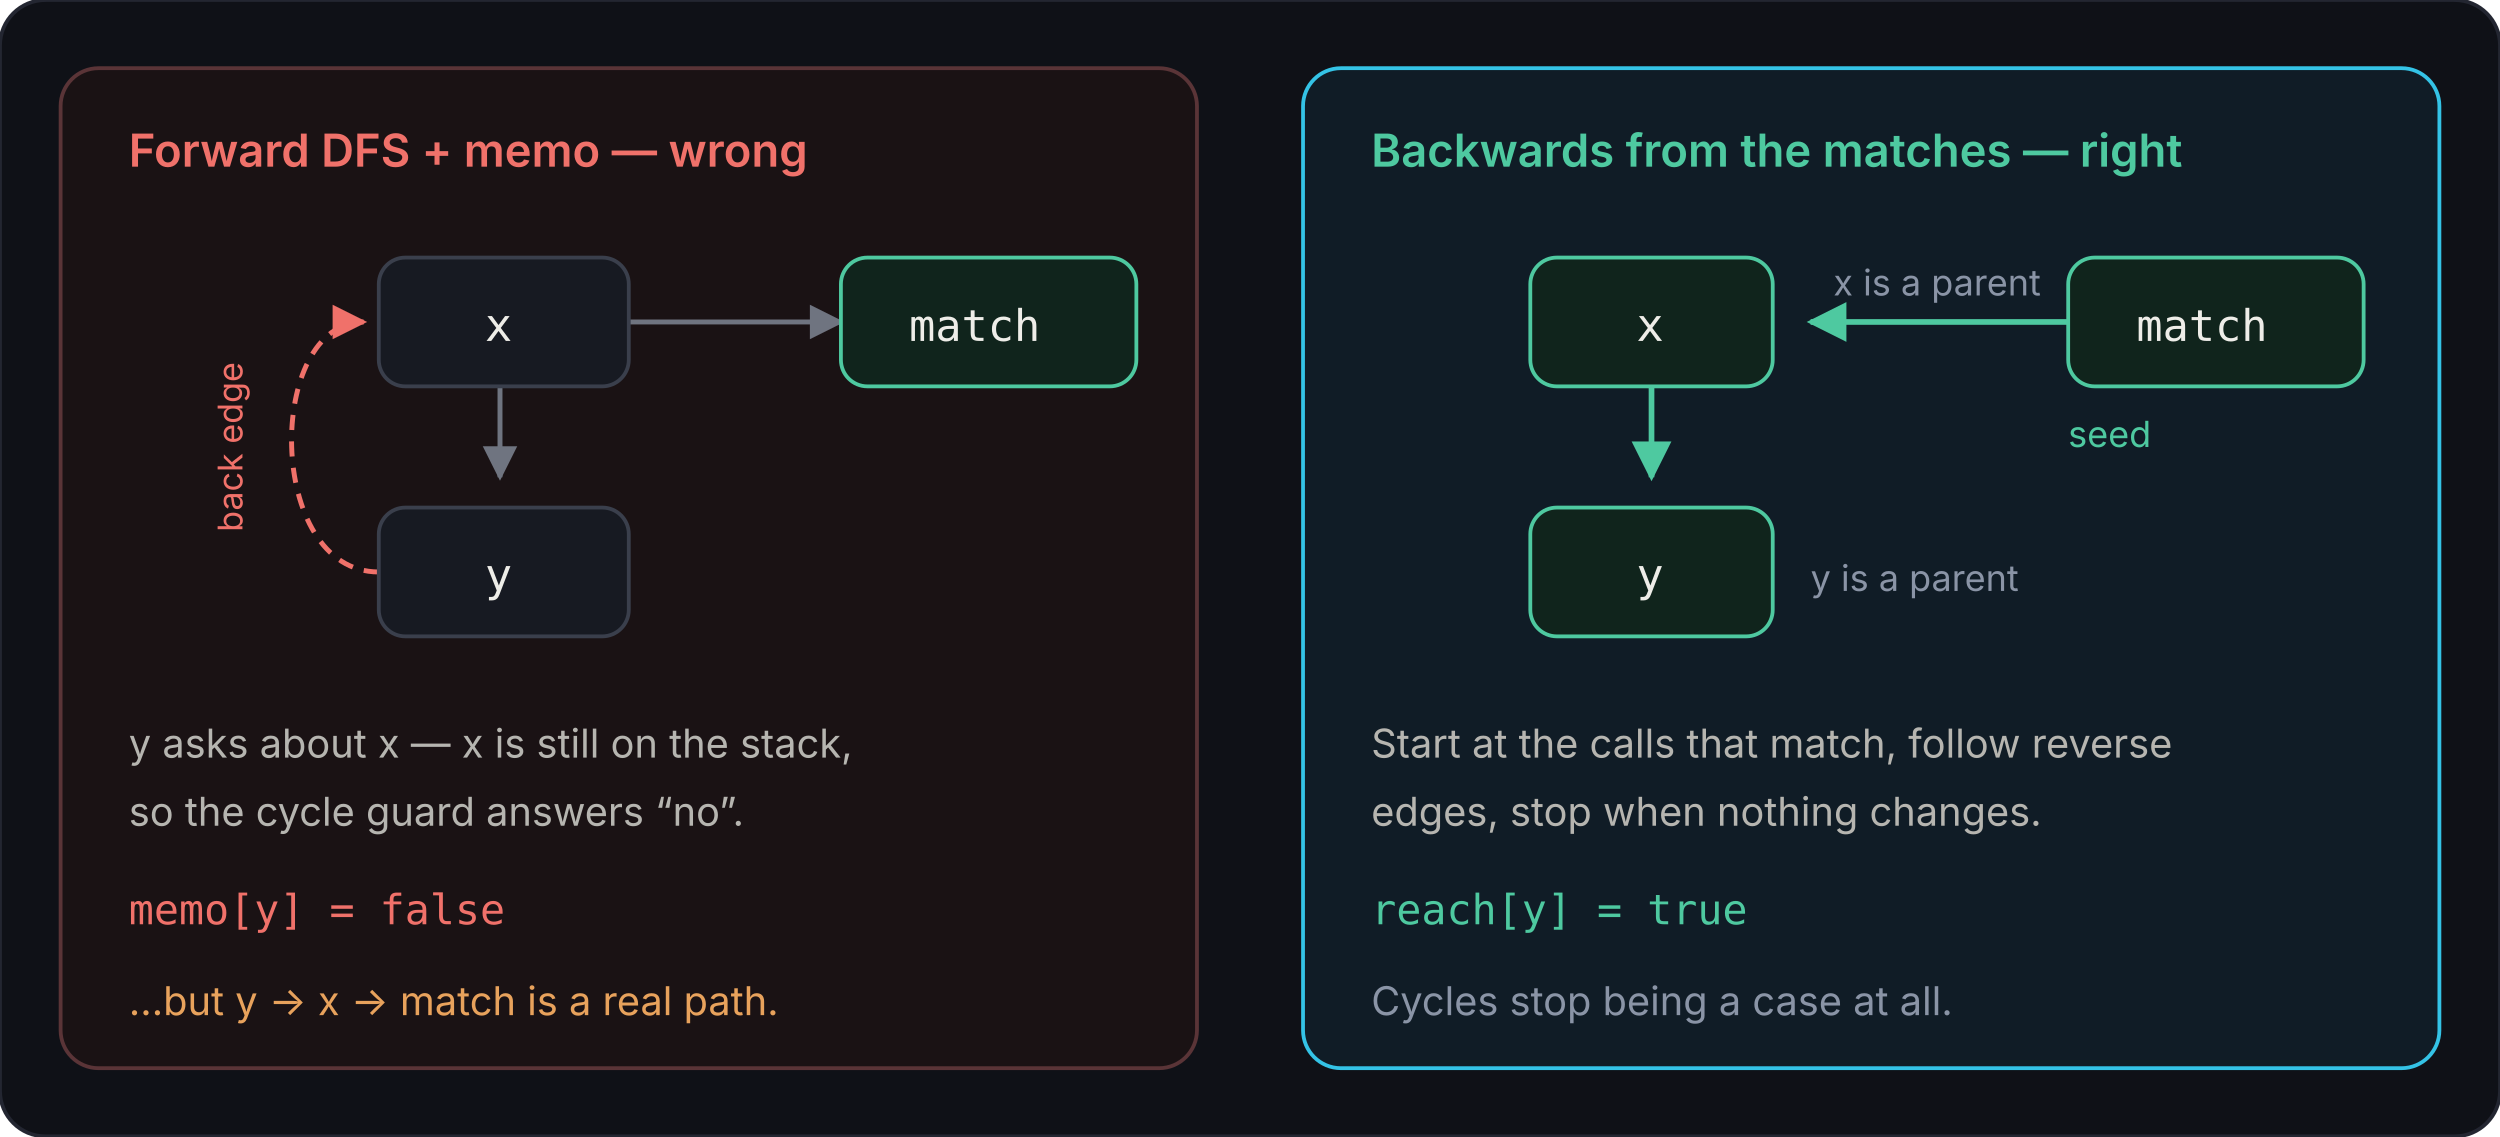
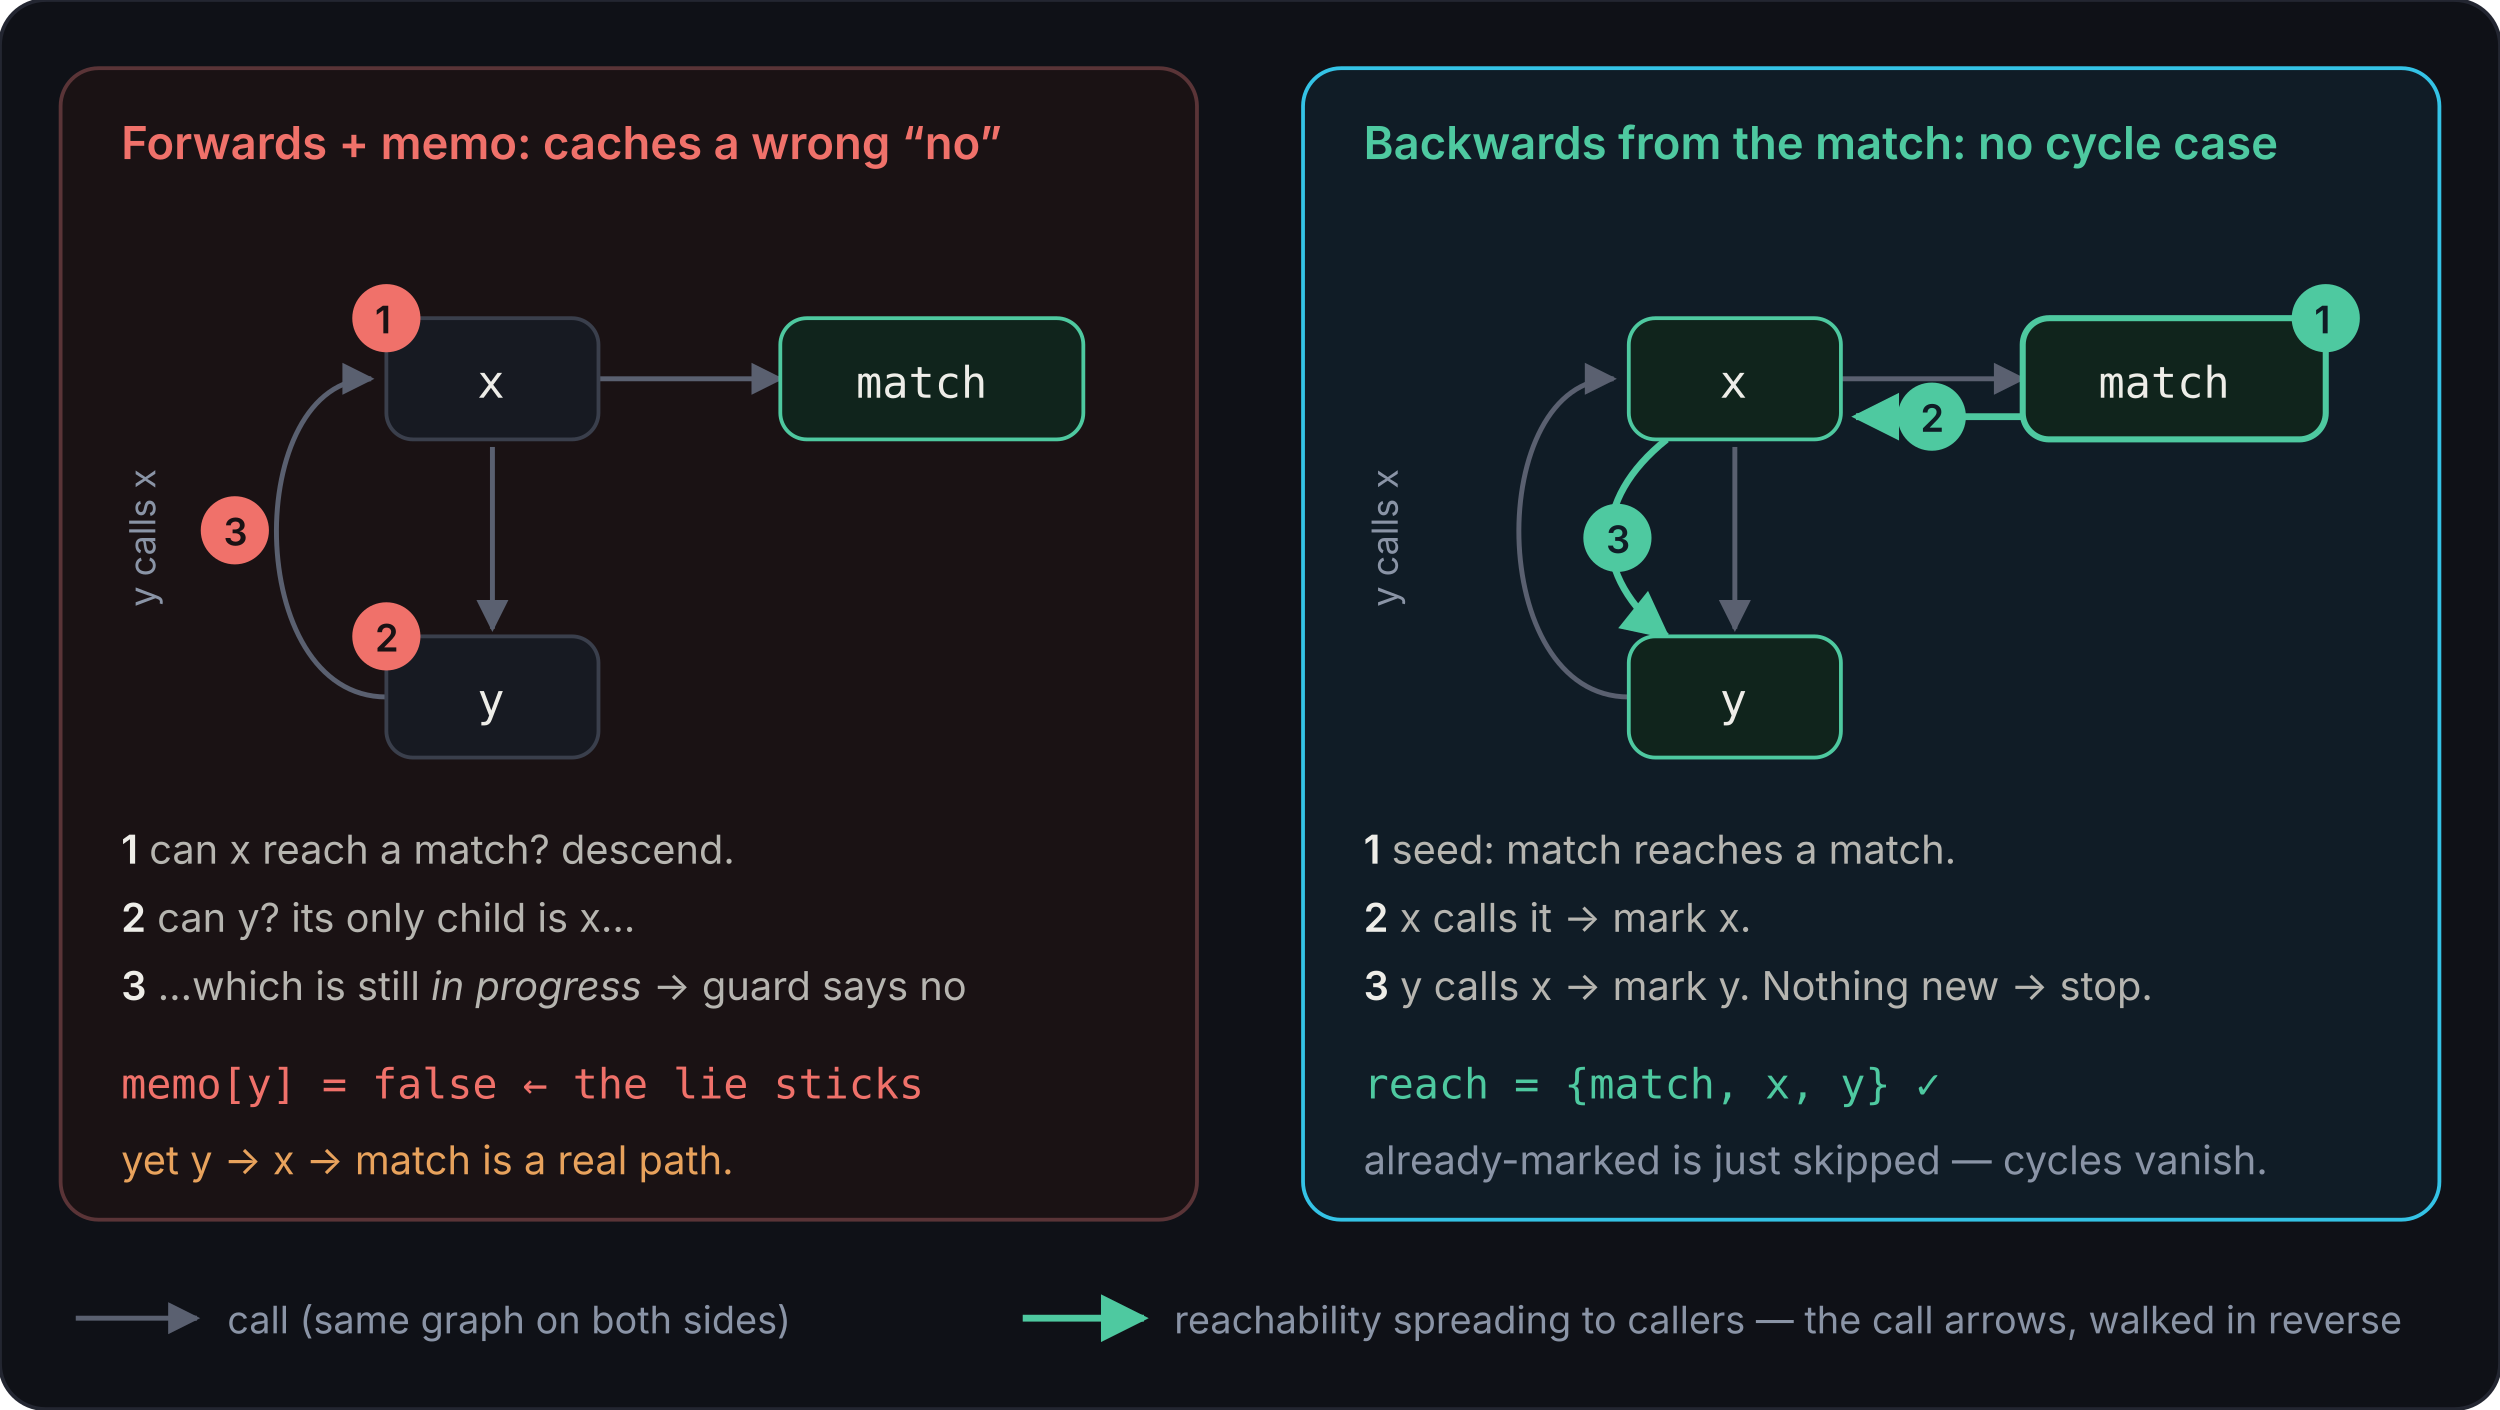
- <svg xmlns="http://www.w3.org/2000/svg" viewBox="0 0 660 300" width="660" height="300" role="img" aria-labelledby="t3 d3">
+ <svg xmlns="http://www.w3.org/2000/svg" viewBox="0 0 660 372" width="660" height="372" role="img" aria-labelledby="t3 d3">
  <defs>
-     <marker id="g" viewBox="0 0 10 10" refX="9" refY="5" markerWidth="7" markerHeight="7" orient="auto">
-       <path d="M0,0 L10,5 L0,10 z" fill="#6f7480" />
+     <marker id="gc" viewBox="0 0 10 10" refX="9" refY="5" markerWidth="6.5" markerHeight="6.5" orient="auto">
+       <path d="M0,0 L10,5 L0,10 z" fill="#5a6070" />
    </marker>
-     <marker id="r" viewBox="0 0 10 10" refX="9" refY="5" markerWidth="7" markerHeight="7" orient="auto">
-       <path d="M0,0 L10,5 L0,10 z" fill="#f0716a" />
-     </marker>
-     <marker id="k" viewBox="0 0 10 10" refX="9" refY="5" markerWidth="7" markerHeight="7" orient="auto">
+     <marker id="gr" viewBox="0 0 10 10" refX="9" refY="5" markerWidth="7" markerHeight="7" orient="auto">
      <path d="M0,0 L10,5 L0,10 z" fill="#4ec9a0" />
    </marker>
    <style>
      .code { font-family: "JetBrains Mono", ui-monospace, "SF Mono", Menlo, monospace; }
      .ui   { font-family: Inter, system-ui, -apple-system, "Segoe UI", sans-serif; }
    </style>
  </defs>
-   <rect x="0" y="0" width="660" height="300" rx="12" fill="#0f1117" stroke="#232631" />
-   <rect x="16" y="18" width="300" height="264" rx="10" fill="#1a1214" stroke="#5a3437" />
-   <text class="ui" x="34" y="44" font-size="12" font-weight="600" fill="#f0716a">Forward DFS + memo — wrong</text>
-   <g fill="none" stroke="#6f7480" stroke-width="1.3" marker-end="url(#g)">
-     <path d="M132,102 V126" />
-     <path d="M166,85 H222" />
+   <rect x="0" y="0" width="660" height="372" rx="12" fill="#0f1117" stroke="#232631" />
+   <rect x="16" y="18" width="300" height="304" rx="10" fill="#1a1214" stroke="#5a3437" />
+   <text class="ui" x="32" y="42" font-size="12" font-weight="600" fill="#f0716a">Forwards + memo: caches a wrong “no”</text>
+   <g fill="none" stroke="#5a6070" stroke-width="1.3" marker-end="url(#gc)">
+     <path d="M158,100 H206" />
+     <path d="M130,118 V166" />
  </g>
-   <path d="M100,151 C70,151 70,85 96,85" fill="none" stroke="#f0716a" stroke-width="1.3" stroke-dasharray="4 3" marker-end="url(#r)" />
-   <text class="ui" x="64" y="118" font-size="9" fill="#f0716a" transform="rotate(-90 64 118)" text-anchor="middle">back edge</text>
-   <rect x="100" y="68" width="66" height="34" rx="7" fill="#171a22" stroke="#3a3f4c" />
-   <text class="code" x="128" y="90" font-size="12" fill="#eeede8">x</text>
-   <rect x="100" y="134" width="66" height="34" rx="7" fill="#171a22" stroke="#3a3f4c" />
-   <text class="code" x="128" y="156" font-size="12" fill="#eeede8">y</text>
-   <rect x="222" y="68" width="78" height="34" rx="7" fill="#10241c" stroke="#4ec9a0" />
-   <text class="code" x="240" y="90" font-size="11.5" fill="#eeede8">match</text>
-   <text class="ui" x="34" y="200" font-size="10.5" fill="#b6b5b0">y asks about x — x is still on the stack,</text>
-   <text class="ui" x="34" y="218" font-size="10.5" fill="#b6b5b0">so the cycle guard answers “no”.</text>
-   <text class="code" x="34" y="244" font-size="11" fill="#f0716a">memo[y] = false</text>
-   <text class="ui" x="34" y="268" font-size="10.5" fill="#e8a25c">…but y → x → match is a real path.</text>
-   <rect x="344" y="18" width="300" height="264" rx="10" fill="#101c26" stroke="#34c3e6" />
-   <text class="ui" x="362" y="44" font-size="12" font-weight="600" fill="#4ec9a0">Backwards from the matches — right</text>
-   <g fill="none" stroke="#4ec9a0" stroke-width="1.5" marker-end="url(#k)">
-     <path d="M546,85 H478" />
-     <path d="M436,102 V126" />
+   <path d="M102,184 C64,184 64,100 98,100" fill="none" stroke="#5a6070" stroke-width="1.3" marker-end="url(#gc)" />
+   <text class="ui" x="41" y="142" font-size="9.5" fill="#8a94a6" transform="rotate(-90 41 142)" text-anchor="middle">y calls x</text>
+   <rect x="102" y="84" width="56" height="32" rx="7" fill="#171a22" stroke="#3a3f4c" />
+   <text class="code" x="126" y="105" font-size="12" fill="#eeede8">x</text>
+   <rect x="206" y="84" width="80" height="32" rx="7" fill="#10241c" stroke="#4ec9a0" />
+   <text class="code" x="226" y="105" font-size="11.5" fill="#eeede8">match</text>
+   <rect x="102" y="168" width="56" height="32" rx="7" fill="#171a22" stroke="#3a3f4c" />
+   <text class="code" x="126" y="189" font-size="12" fill="#eeede8">y</text>
+   <g class="ui" font-size="10" font-weight="600">
+     <circle cx="102" cy="84" r="9" fill="#f0716a" />
+     <text x="99" y="88" fill="#1a1214">1</text>
+     <circle cx="102" cy="168" r="9" fill="#f0716a" />
+     <text x="99" y="172" fill="#1a1214">2</text>
+     <circle cx="62" cy="140" r="9" fill="#f0716a" />
+     <text x="59" y="144" fill="#1a1214">3</text>
  </g>
-   <rect x="546" y="68" width="78" height="34" rx="7" fill="#10241c" stroke="#4ec9a0" />
-   <text class="code" x="564" y="90" font-size="11.5" fill="#eeede8">match</text>
-   <text class="ui" x="546" y="118" font-size="9.5" fill="#4ec9a0">seed</text>
-   <rect x="404" y="68" width="64" height="34" rx="7" fill="#10241c" stroke="#4ec9a0" />
-   <text class="code" x="432" y="90" font-size="12" fill="#eeede8">x</text>
-   <rect x="404" y="134" width="64" height="34" rx="7" fill="#10241c" stroke="#4ec9a0" />
-   <text class="code" x="432" y="156" font-size="12" fill="#eeede8">y</text>
-   <text class="ui" x="484" y="78" font-size="9.5" fill="#8a94a6">x is a parent</text>
-   <text class="ui" x="478" y="156" font-size="9.5" fill="#8a94a6">y is a parent</text>
-   <text class="ui" x="362" y="200" font-size="10.5" fill="#b6b5b0">Start at the calls that match, follow reverse</text>
-   <text class="ui" x="362" y="218" font-size="10.5" fill="#b6b5b0">edges, stop when nothing changes.</text>
-   <text class="code" x="362" y="244" font-size="11" fill="#4ec9a0">reach[y] = true</text>
-   <text class="ui" x="362" y="268" font-size="10.5" fill="#8a94a6">Cycles stop being a case at all.</text>
+   <g class="ui" font-size="10.5" fill="#b6b5b0">
+     <text x="32" y="228">
+       <tspan font-weight="600" fill="#eeede8">1</tspan>  can x reach a match? descend.</text>
+     <text x="32" y="246">
+       <tspan font-weight="600" fill="#eeede8">2</tspan>  can y? its only child is x…</text>
+     <text x="32" y="264">
+       <tspan font-weight="600" fill="#eeede8">3</tspan>  …which is still <tspan font-style="italic">in progress</tspan> → guard says no</text>
+   </g>
+   <text class="code" x="32" y="290" font-size="11" fill="#f0716a">memo[y] = false   ← the lie sticks</text>
+   <text class="ui" x="32" y="310" font-size="10.5" fill="#e8a25c">yet y → x → match is a real path.</text>
+   <rect x="344" y="18" width="300" height="304" rx="10" fill="#101c26" stroke="#34c3e6" />
+   <text class="ui" x="360" y="42" font-size="12" font-weight="600" fill="#4ec9a0">Backwards from the match: no cycle case</text>
+   <g fill="none" stroke="#5a6070" stroke-width="1.3" marker-end="url(#gc)">
+     <path d="M486,100 H534" />
+     <path d="M458,118 V166" />
+   </g>
+   <path d="M430,184 C392,184 392,100 426,100" fill="none" stroke="#5a6070" stroke-width="1.3" marker-end="url(#gc)" />
+   <text class="ui" x="369" y="142" font-size="9.5" fill="#8a94a6" transform="rotate(-90 369 142)" text-anchor="middle">y calls x</text>
+   <g fill="none" stroke="#4ec9a0" stroke-width="1.8" marker-end="url(#gr)">
+     <path d="M534,110 H490" />
+     <path d="M440,116 C420,132 420,152 440,168" />
+   </g>
+   <rect x="430" y="84" width="56" height="32" rx="7" fill="#10241c" stroke="#4ec9a0" />
+   <text class="code" x="454" y="105" font-size="12" fill="#eeede8">x</text>
+   <rect x="534" y="84" width="80" height="32" rx="7" fill="#10241c" stroke="#4ec9a0" stroke-width="1.6" />
+   <text class="code" x="554" y="105" font-size="11.5" fill="#eeede8">match</text>
+   <rect x="430" y="168" width="56" height="32" rx="7" fill="#10241c" stroke="#4ec9a0" />
+   <text class="code" x="454" y="189" font-size="12" fill="#eeede8">y</text>
+   <g class="ui" font-size="10" font-weight="600">
+     <circle cx="614" cy="84" r="9" fill="#4ec9a0" />
+     <text x="611" y="88" fill="#101c26">1</text>
+     <circle cx="510" cy="110" r="9" fill="#4ec9a0" />
+     <text x="507" y="114" fill="#101c26">2</text>
+     <circle cx="427" cy="142" r="9" fill="#4ec9a0" />
+     <text x="424" y="146" fill="#101c26">3</text>
+   </g>
+   <g class="ui" font-size="10.5" fill="#b6b5b0">
+     <text x="360" y="228">
+       <tspan font-weight="600" fill="#eeede8">1</tspan>  seed: match reaches a match.</text>
+     <text x="360" y="246">
+       <tspan font-weight="600" fill="#eeede8">2</tspan>  x calls it → mark x.</text>
+     <text x="360" y="264">
+       <tspan font-weight="600" fill="#eeede8">3</tspan>  y calls x → mark y. Nothing new → stop.</text>
+   </g>
+   <text class="code" x="360" y="290" font-size="11" fill="#4ec9a0">reach = {match, x, y}   ✓</text>
+   <text class="ui" x="360" y="310" font-size="10.5" fill="#8a94a6">already-marked is just skipped — cycles vanish.</text>
+   <g class="ui" font-size="10" fill="#8a94a6">
+     <line x1="20" y1="348" x2="52" y2="348" stroke="#5a6070" stroke-width="1.3" marker-end="url(#gc)" />
+     <text x="60" y="352">call (same graph on both sides)</text>
+     <line x1="270" y1="348" x2="302" y2="348" stroke="#4ec9a0" stroke-width="1.8" marker-end="url(#gr)" />
+     <text x="310" y="352">reachability spreading to callers — the call arrows, walked in reverse</text>
+   </g>
</svg>
